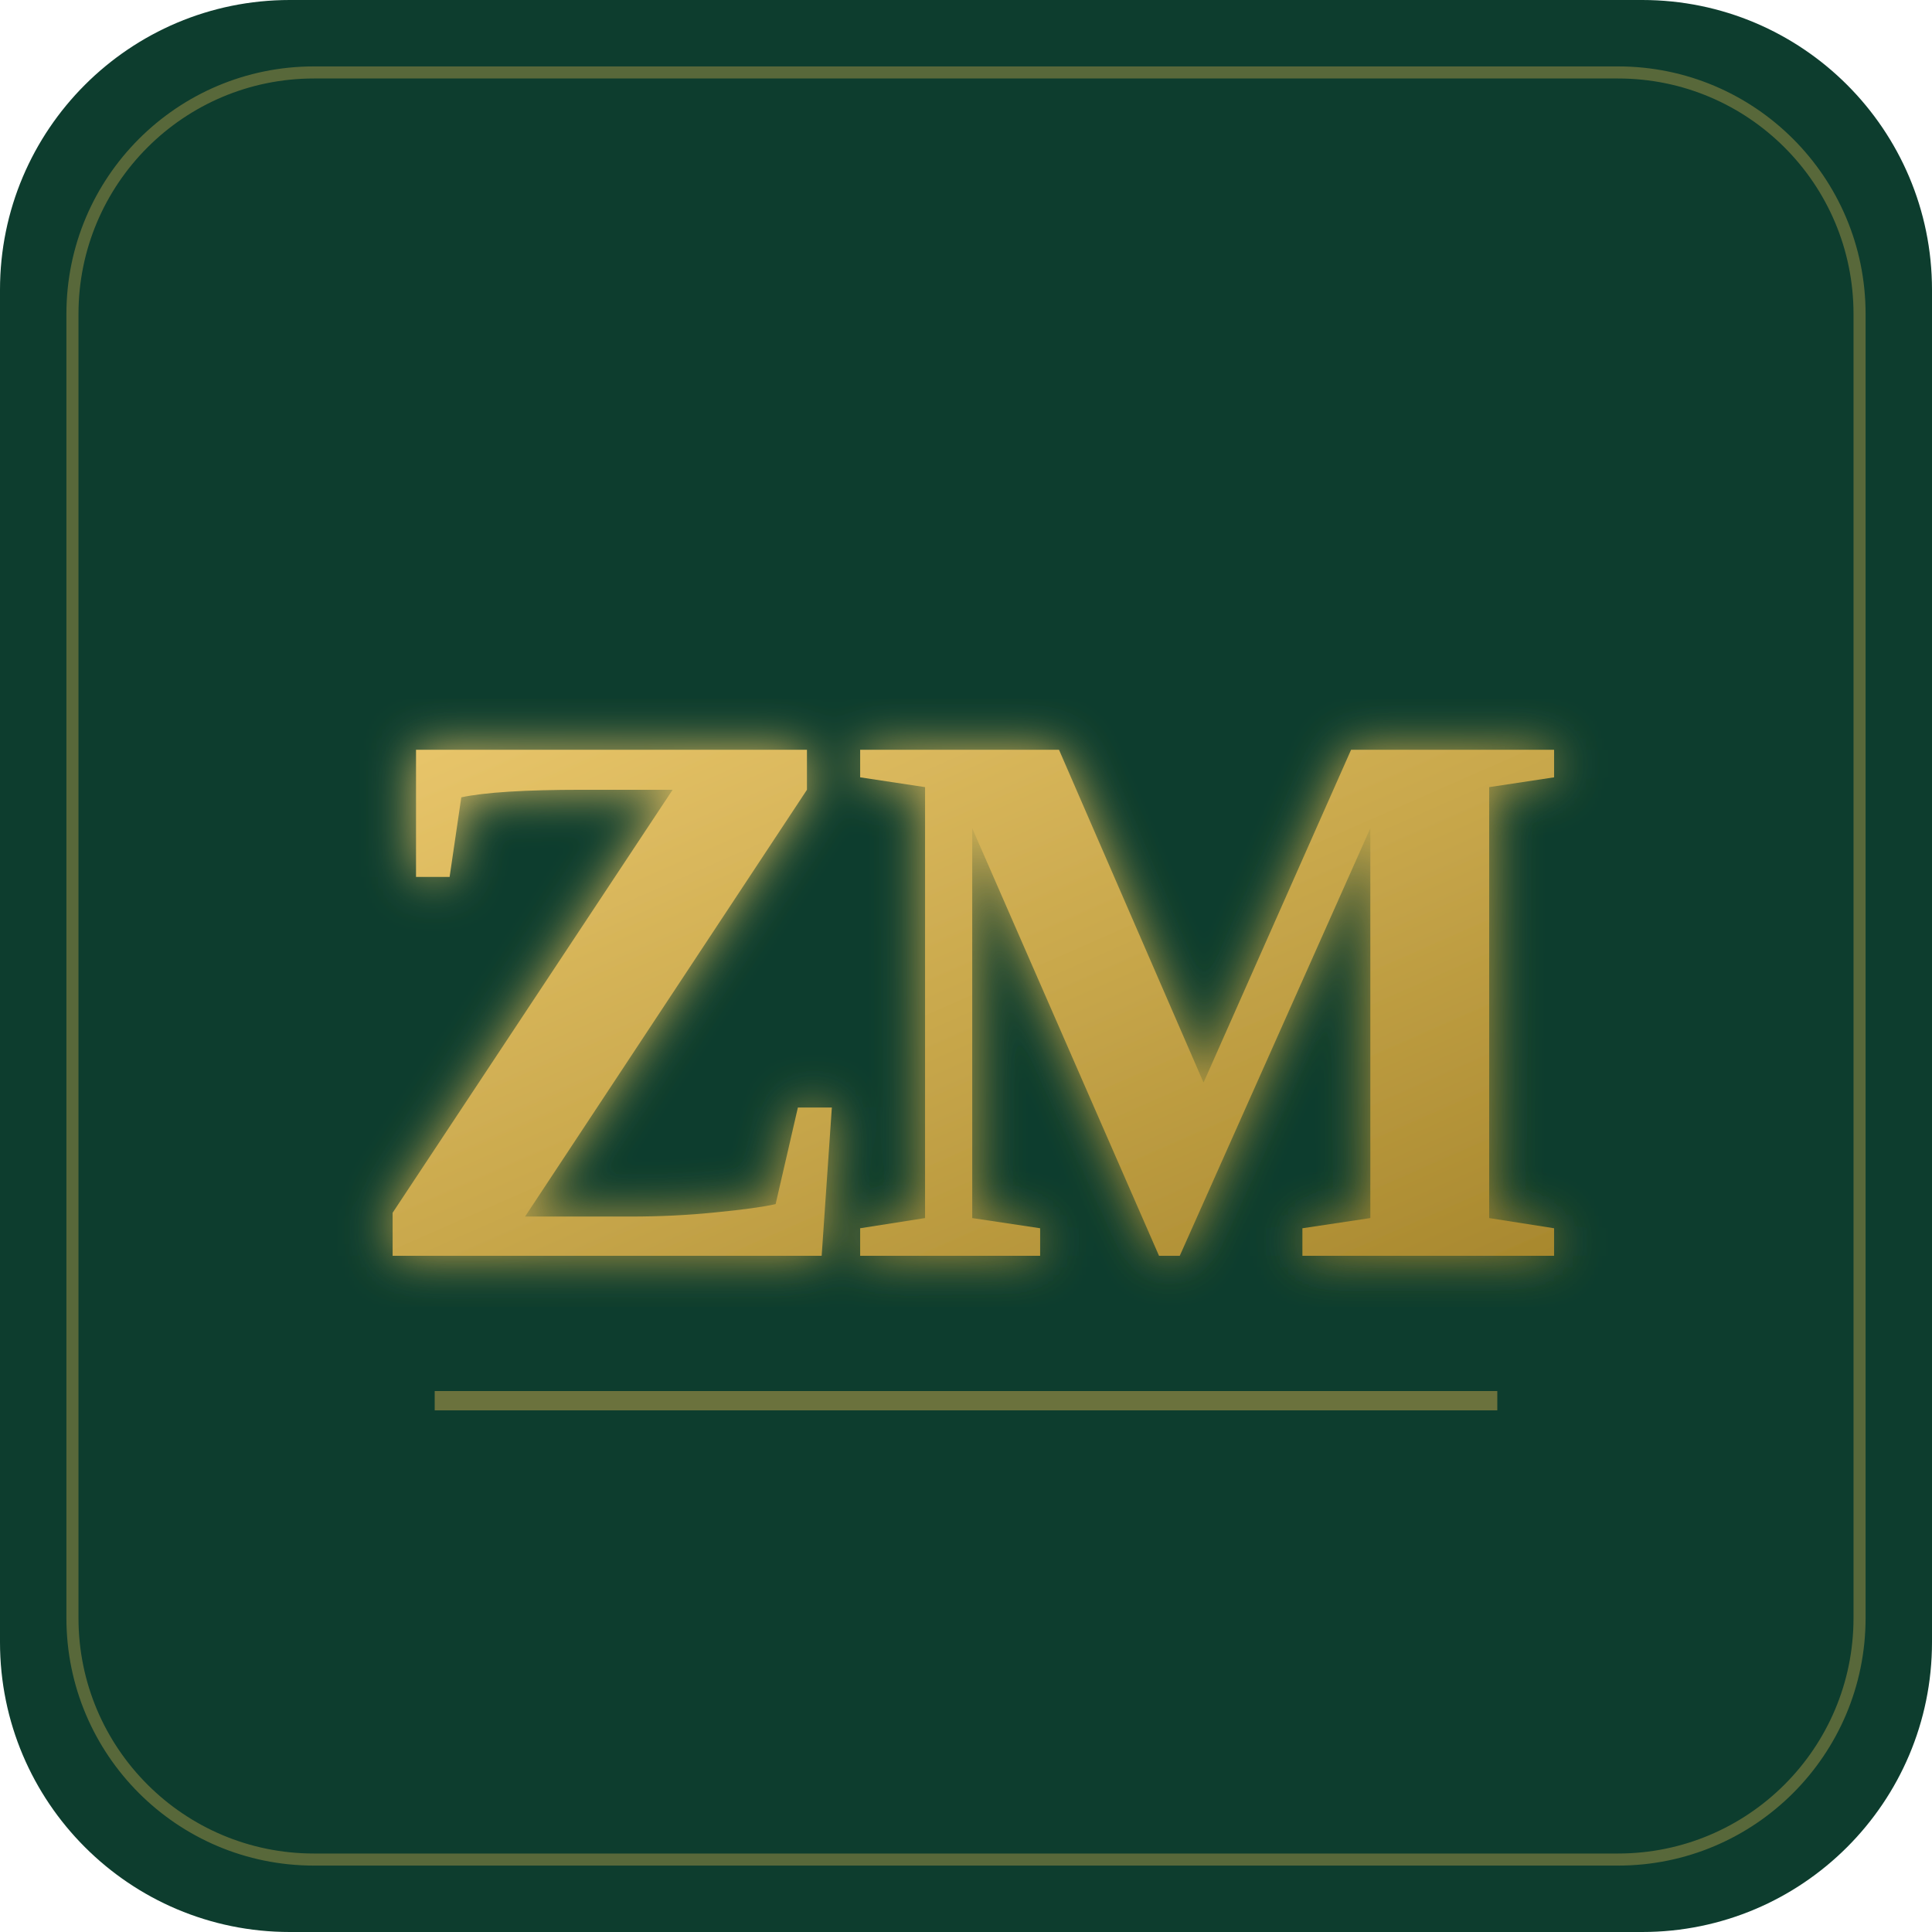
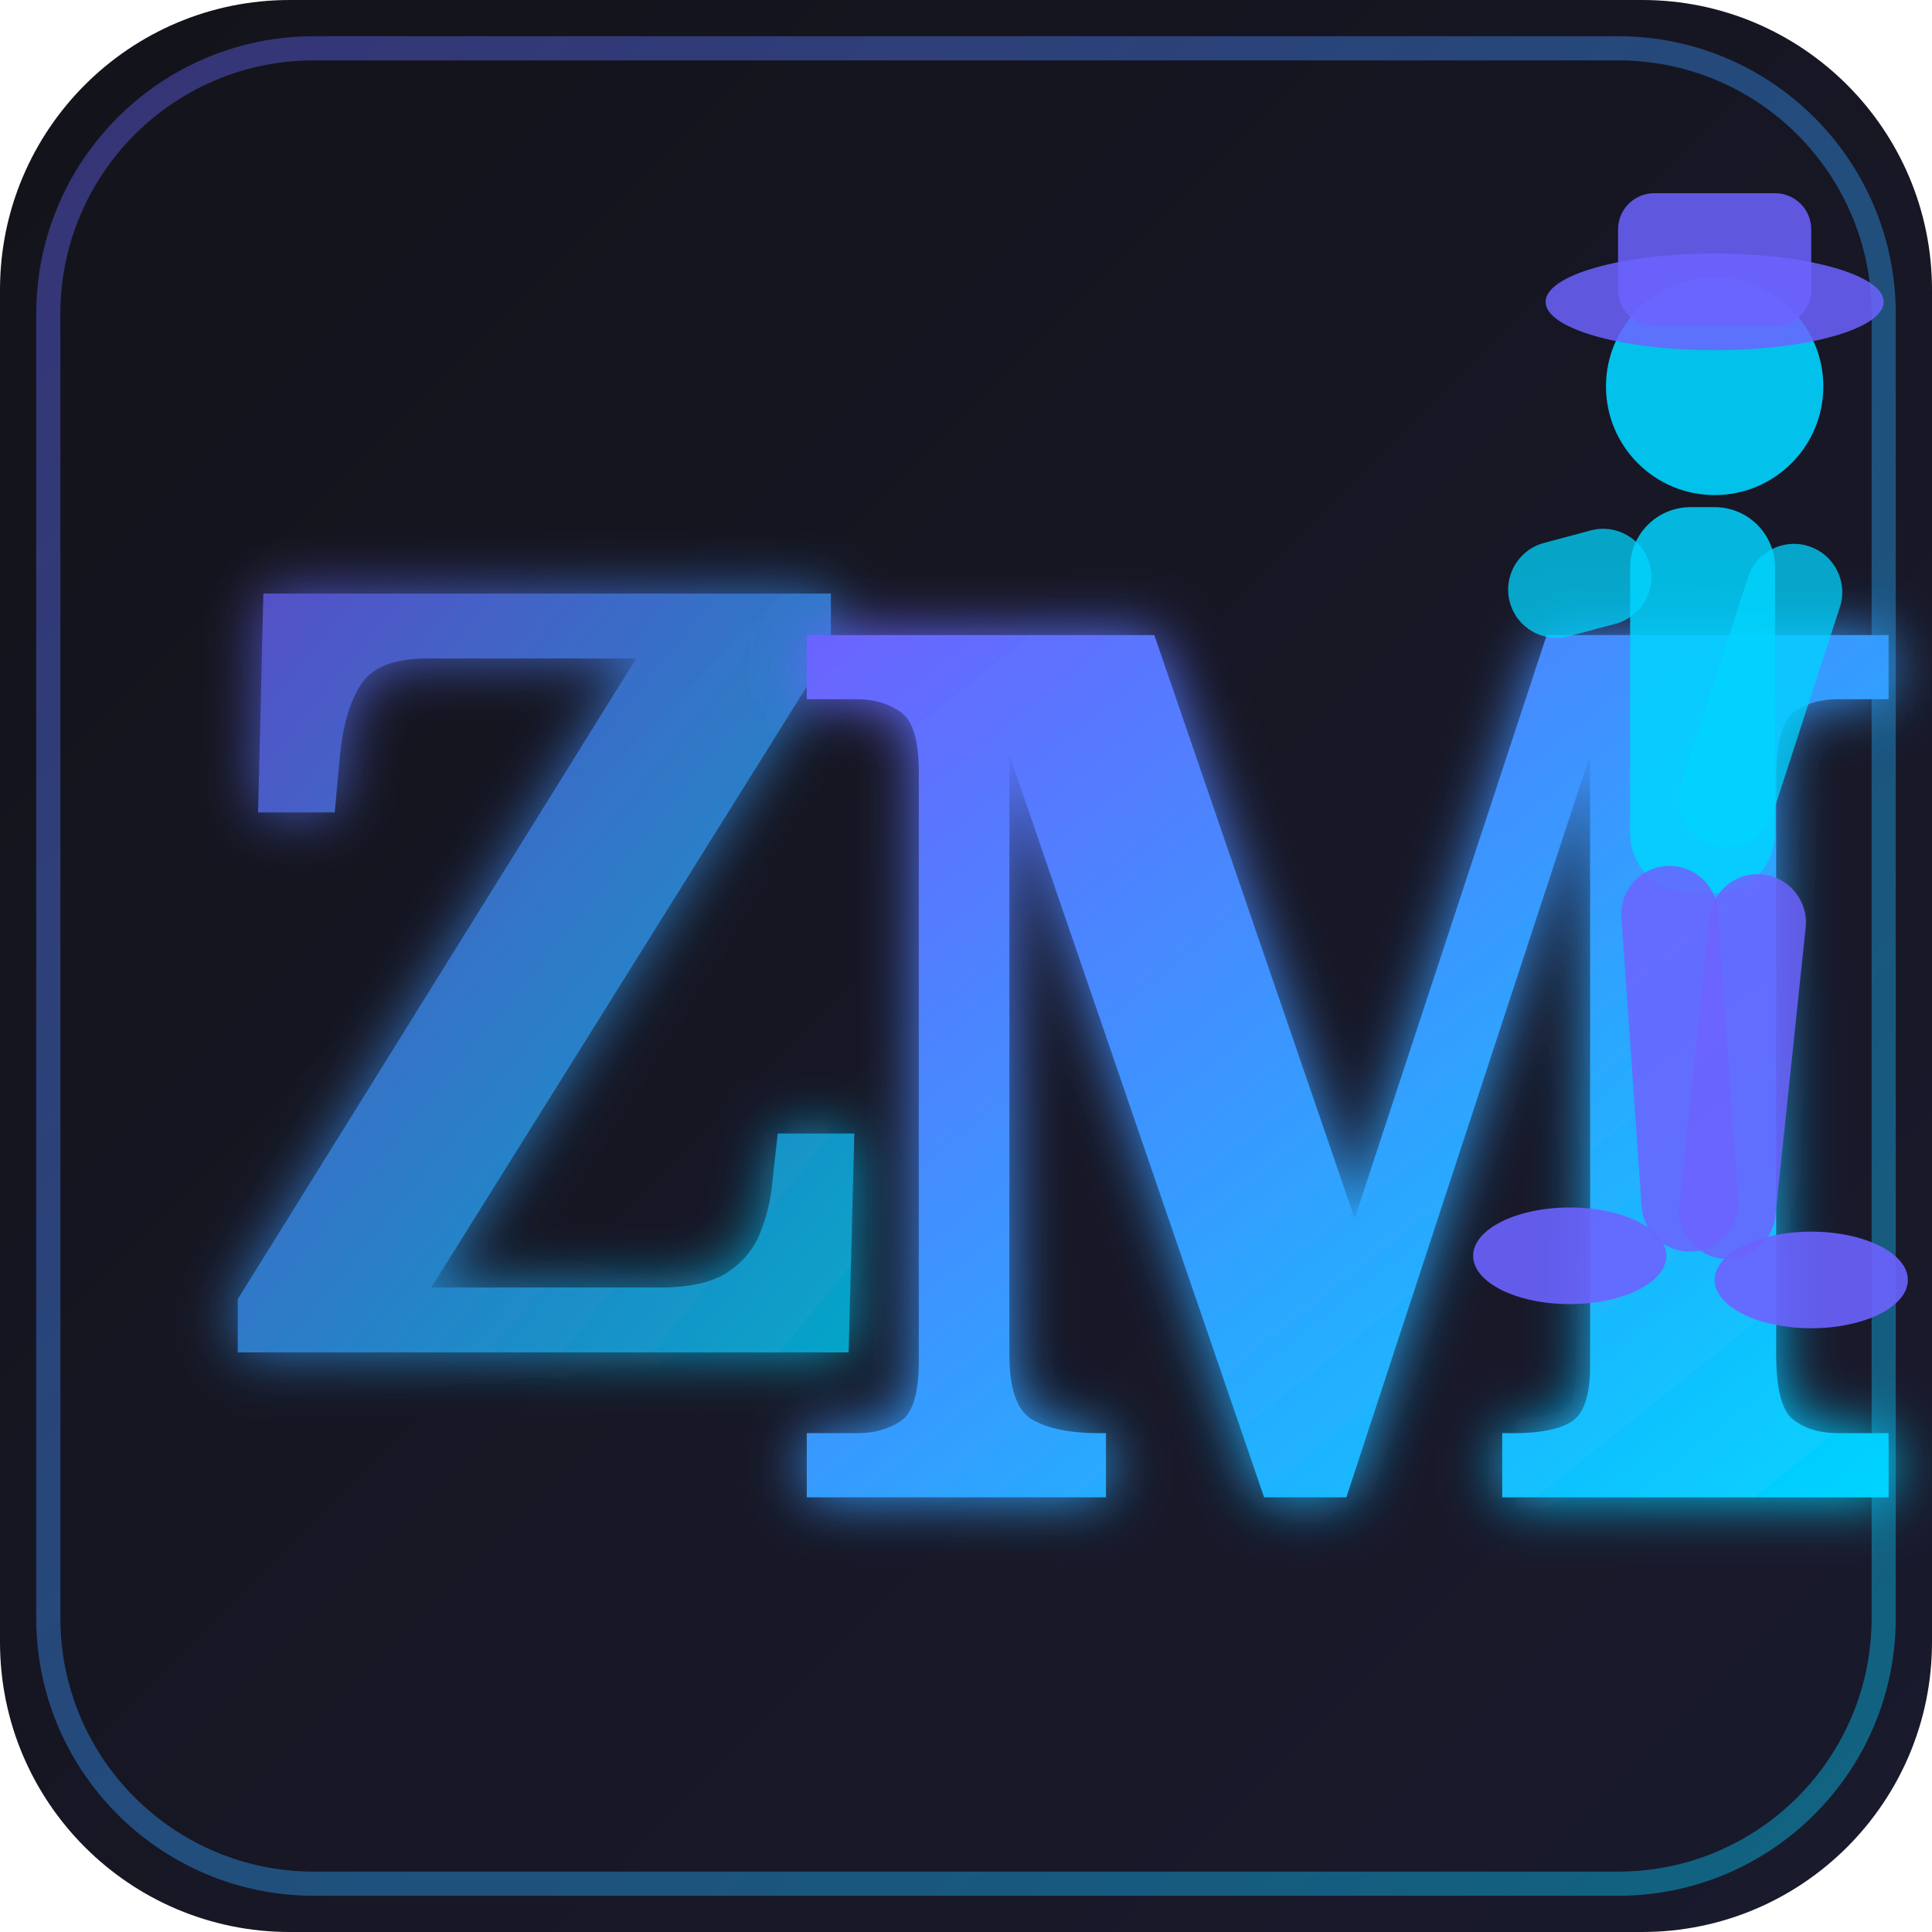
<svg xmlns="http://www.w3.org/2000/svg" viewBox="0 0 80 80" width="80" height="80">
  <defs>
-     <linearGradient id="goldGrad" x1="0%" y1="0%" x2="100%" y2="100%">
-       <stop offset="0%" style="stop-color:#E8C56A;stop-opacity:1" />
-       <stop offset="50%" style="stop-color:#C9A84C;stop-opacity:1" />
-       <stop offset="100%" style="stop-color:#A8882E;stop-opacity:1" />
+     <linearGradient id="zmGrad" x1="0%" y1="0%" x2="100%" y2="100%">
+       <stop offset="0%" style="stop-color:#6C63FF;stop-opacity:1" />
+       <stop offset="100%" style="stop-color:#00D4FF;stop-opacity:1" />
+     </linearGradient>
+     <linearGradient id="bgGrad" x1="0%" y1="0%" x2="100%" y2="100%">
+       <stop offset="0%" style="stop-color:#13131A;stop-opacity:1" />
+       <stop offset="100%" style="stop-color:#1A1A2E;stop-opacity:1" />
    </linearGradient>
    <filter id="glow">
-       <feGaussianBlur stdDeviation="1" result="coloredBlur" />
+       <feGaussianBlur stdDeviation="1.2" result="coloredBlur" />
      <feMerge>
        <feMergeNode in="coloredBlur" />
        <feMergeNode in="SourceGraphic" />
      </feMerge>
    </filter>
  </defs>
-   <rect width="80" height="80" rx="12" ry="12" fill="#0D3D2E" />
-   <rect x="3" y="3" width="74" height="74" rx="10" ry="10" fill="none" stroke="#C9A84C" stroke-width="0.5" opacity="0.4" />
-   <text x="40" y="52" font-family="Georgia, 'Times New Roman', serif" font-size="32" font-weight="700" fill="url(#goldGrad)" text-anchor="middle" letter-spacing="-1" filter="url(#glow)">ZM</text>
-   <line x1="18" y1="58" x2="62" y2="58" stroke="#C9A84C" stroke-width="0.8" opacity="0.5" />
+   <rect width="80" height="80" rx="12" ry="12" fill="url(#bgGrad)" />
+   <rect x="2" y="2" width="76" height="76" rx="11" ry="11" fill="none" stroke="url(#zmGrad)" stroke-width="1" opacity="0.4" />
+   <text x="8" y="56" font-family="Georgia, serif" font-size="44" font-weight="700" fill="url(#zmGrad)" opacity="0.75" filter="url(#glow)">Z</text>
+   <text x="32" y="62" font-family="Georgia, serif" font-size="50" font-weight="700" fill="url(#zmGrad)" filter="url(#glow)">M</text>
+   <circle cx="71" cy="16" r="4.5" fill="#00D4FF" opacity="0.9" />
+   <ellipse cx="71" cy="12.5" rx="7" ry="2" fill="#6C63FF" opacity="0.85" />
+   <rect x="67" y="8" width="8" height="5.5" rx="1.5" fill="#6C63FF" opacity="0.85" />
+   <rect x="67.5" y="21" width="6" height="16" rx="2.5" fill="#00D4FF" opacity="0.85" />
+   <rect x="73" y="22" width="4" height="13" rx="2" fill="#00D4FF" opacity="0.75" transform="rotate(18 73 22)" />
+   <rect x="62" y="23" width="6" height="4" rx="2" fill="#00D4FF" opacity="0.75" transform="rotate(-15 62 23)" />
+   <rect x="67" y="36" width="4" height="16" rx="2" fill="#6C63FF" opacity="0.85" transform="rotate(-4 67 36)" />
+   <rect x="71" y="36" width="4" height="16" rx="2" fill="#6C63FF" opacity="0.85" transform="rotate(6 71 36)" />
+   <ellipse cx="65" cy="52" rx="4" ry="2" fill="#6C63FF" opacity="0.9" />
+   <ellipse cx="75" cy="53" rx="4" ry="2" fill="#6C63FF" opacity="0.9" />
+   <line x1="10" y1="68" x2="70" y2="68" stroke="url(#zmGrad)" stroke-width="0.8" opacity="0.4" />
</svg>
